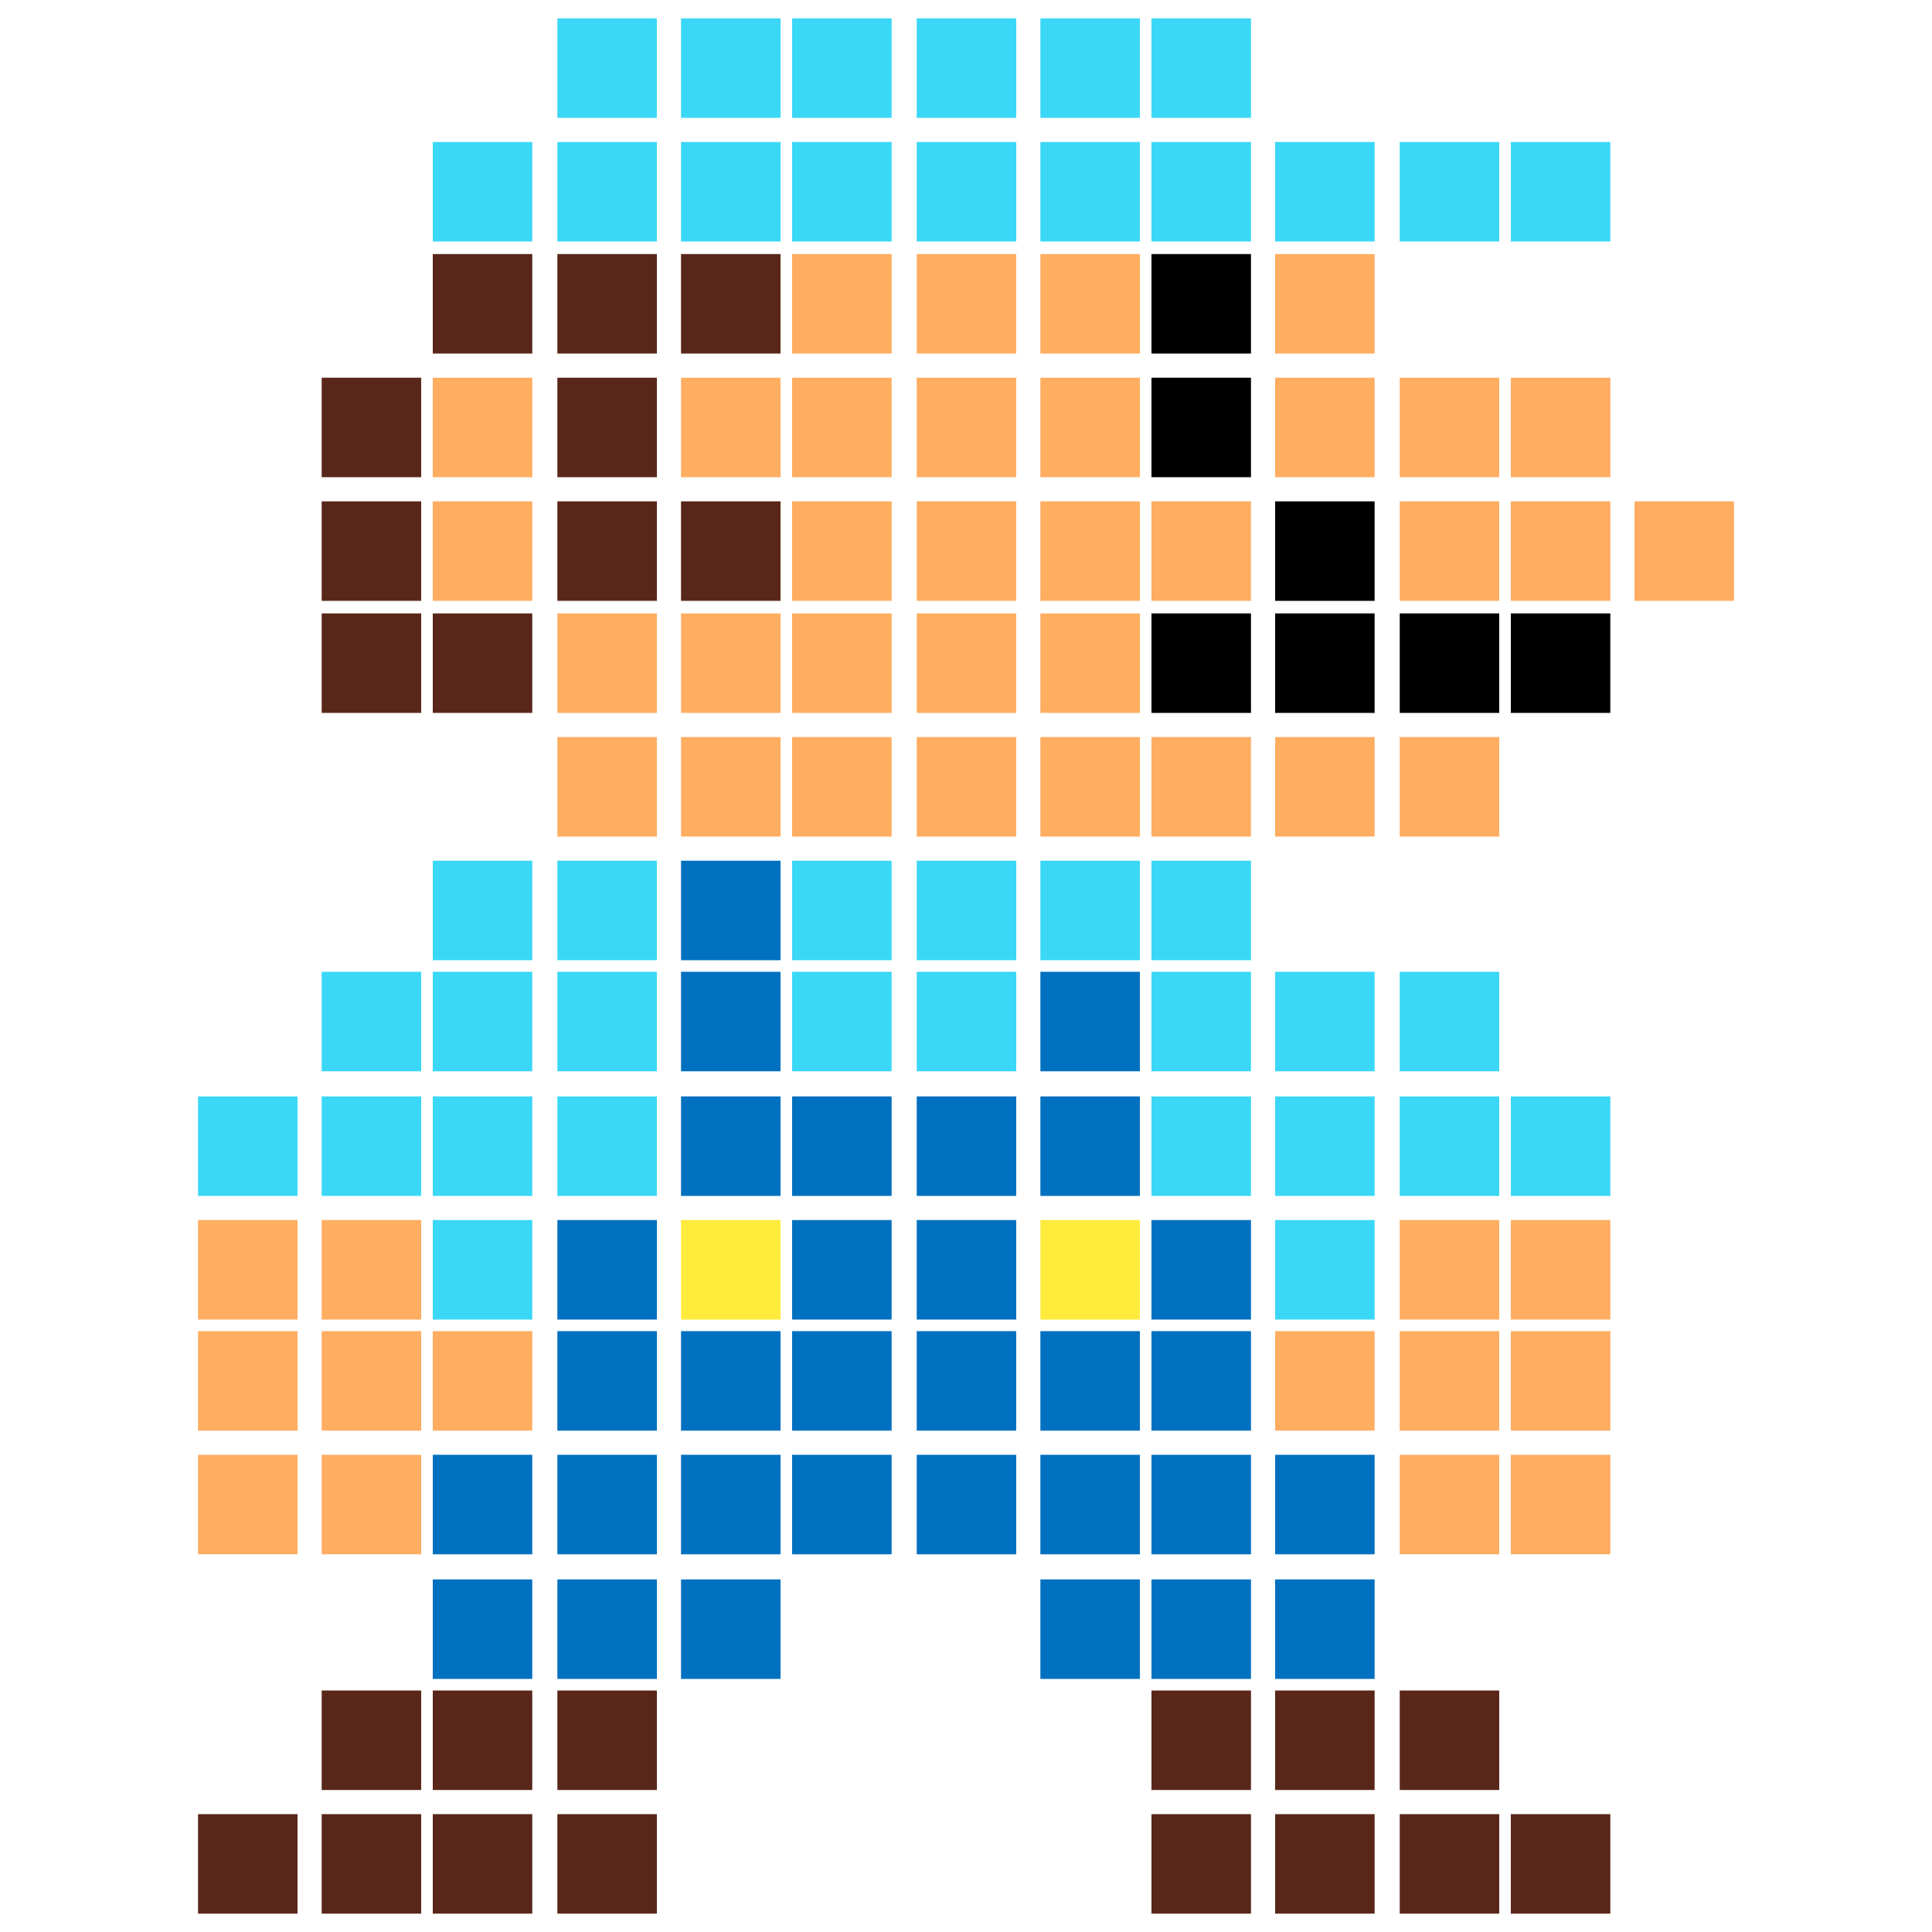
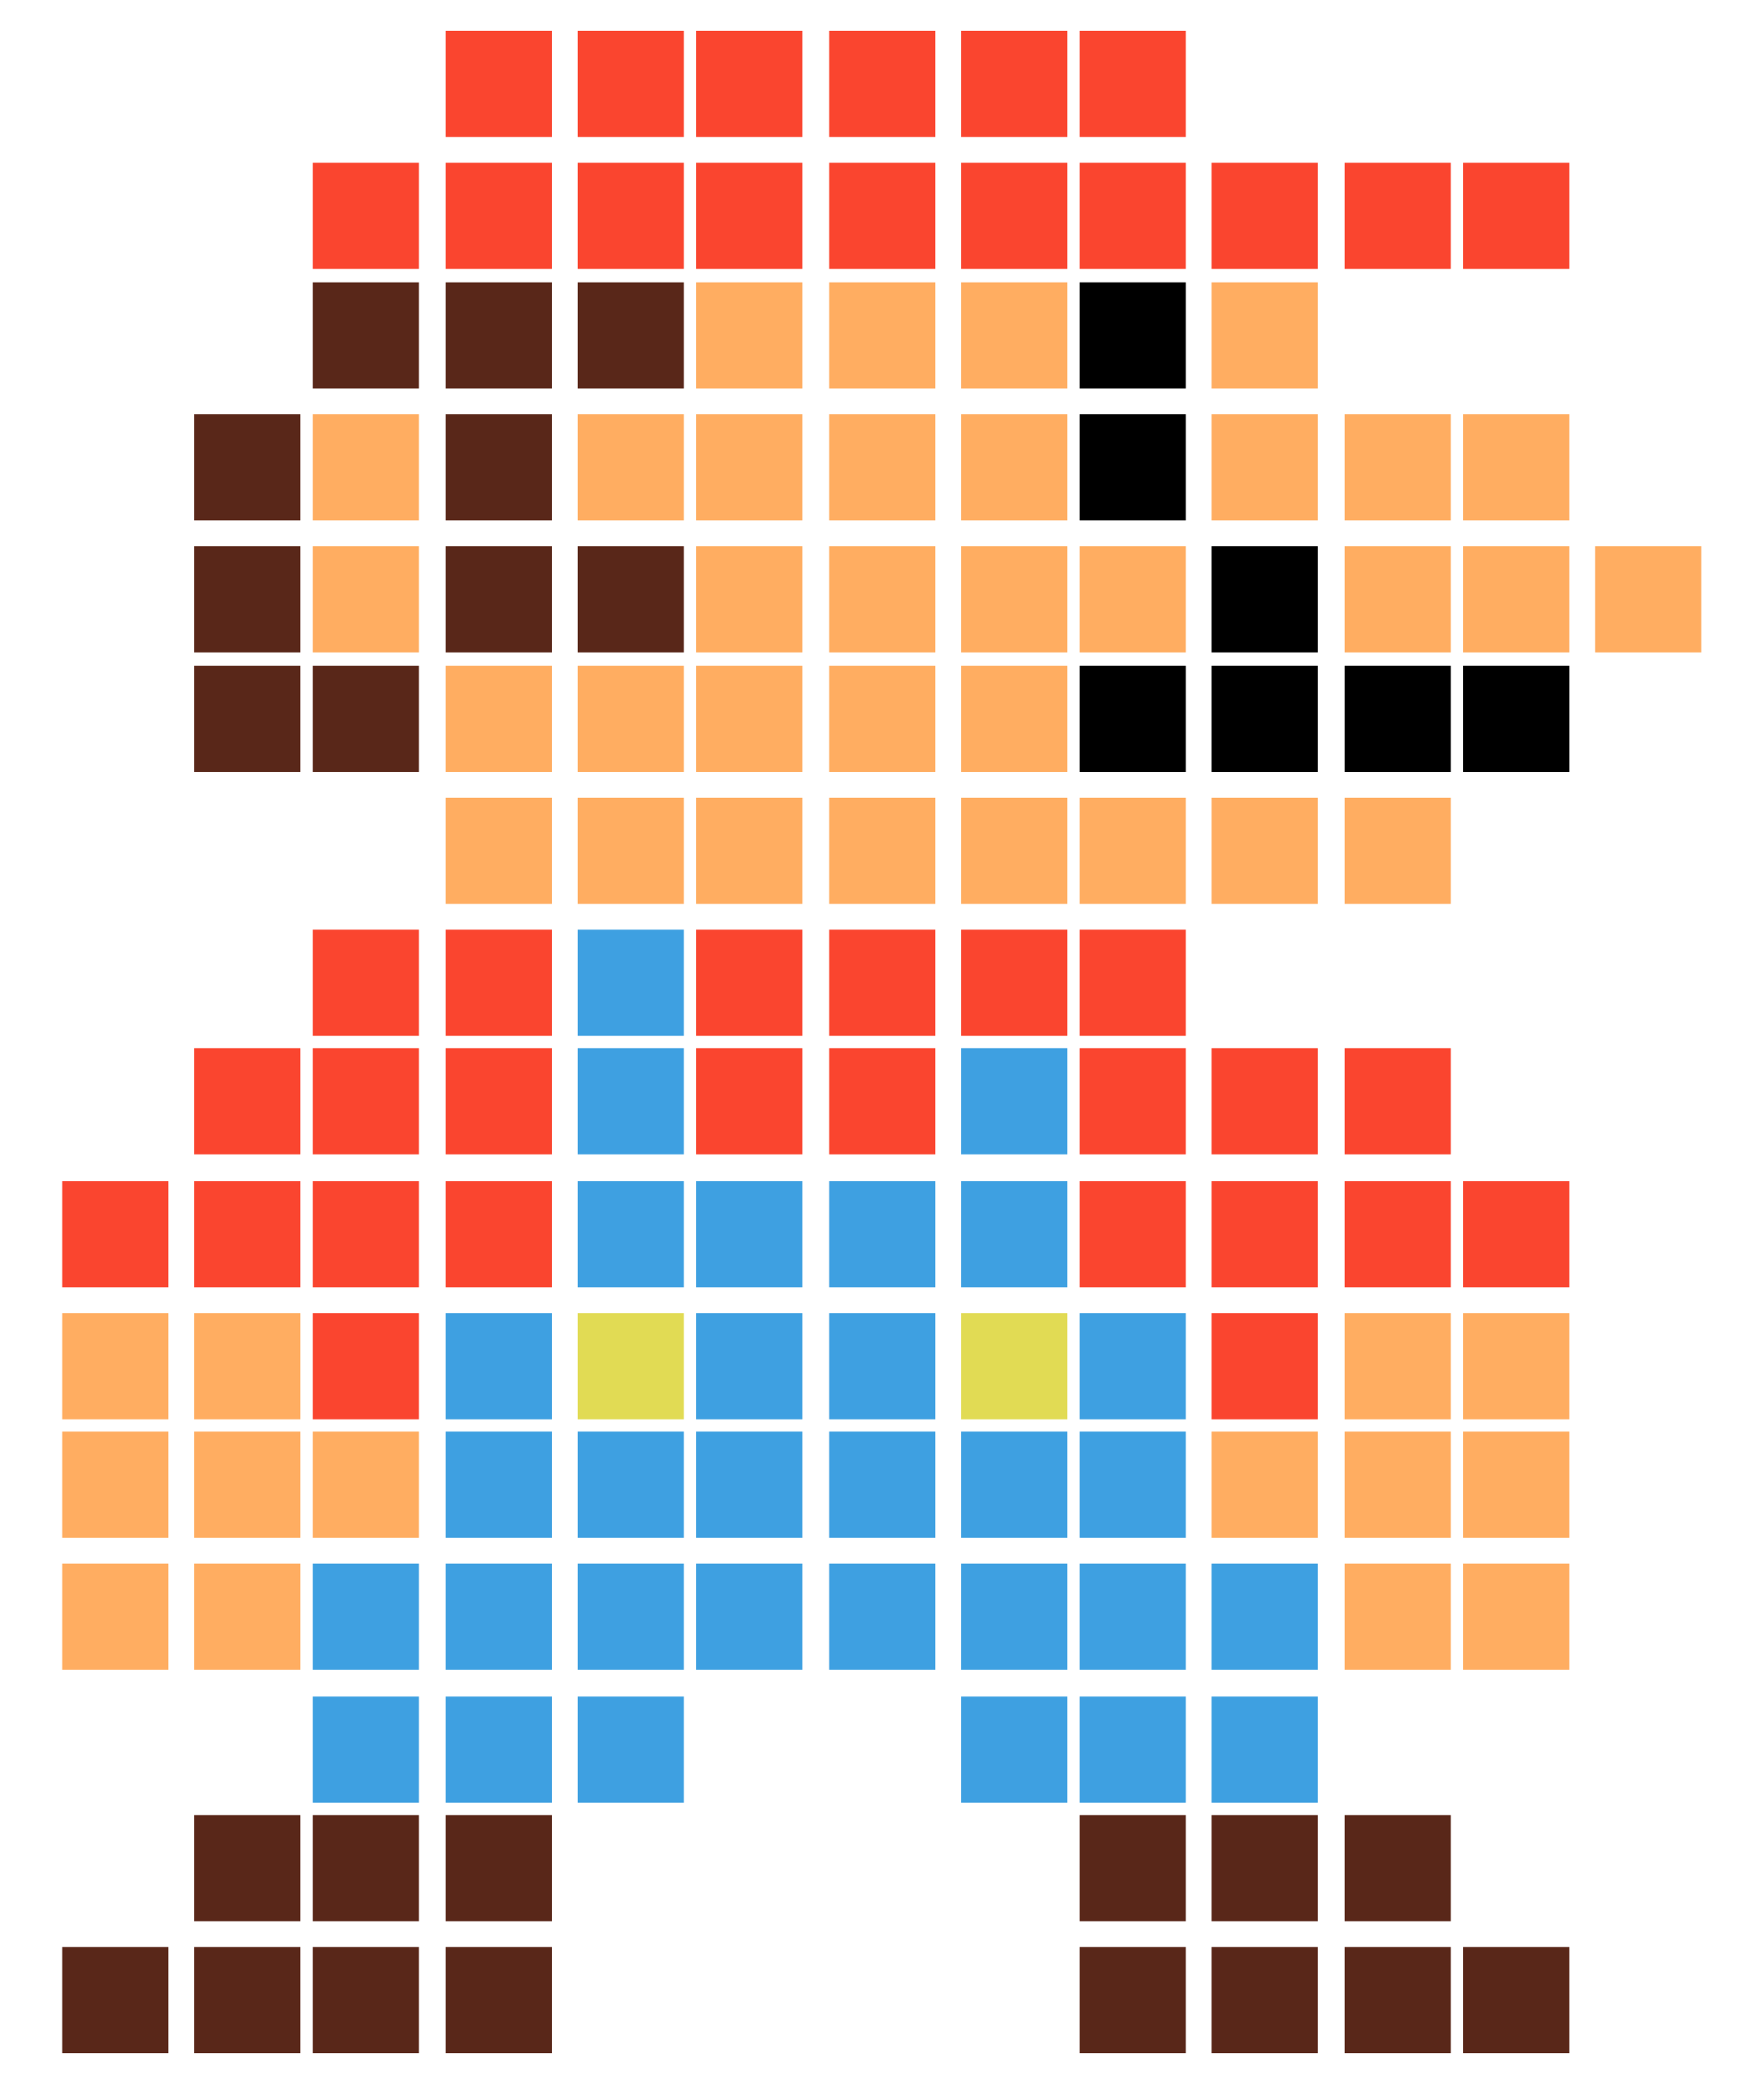
- <svg xmlns="http://www.w3.org/2000/svg" id="Layer_1" data-name="Layer 1" viewBox="0 0 200 200">
+ <svg xmlns="http://www.w3.org/2000/svg" id="Layer_1" data-name="Layer 1" viewBox="0 0 275 325">
  <defs>
-     <style>.cls-1{fill:#ffad61;}.cls-2{fill:#592719;}.cls-3{fill:#3bd7f7;}.cls-4{fill:#0070c0;}.cls-5{fill:#ffeb3c;}</style>
+     <style>.cls-1{fill:#ffad61;}.cls-2{fill:#592719;}.cls-3{fill:#fa452f;}.cls-4{fill:#3ea0e1;}.cls-5{fill:#e1db54;}</style>
  </defs>
-   <g id="Group_6" data-name="Group 6">
-     <rect id="Rectangle_24" data-name="Rectangle 24" class="cls-1" x="94.9" y="51.9" width="10.3" height="10.3" />
-     <rect id="Rectangle_25" data-name="Rectangle 25" class="cls-1" x="107.7" y="51.9" width="10.3" height="10.3" />
-     <rect id="Rectangle_34" data-name="Rectangle 34" class="cls-1" x="119.2" y="51.9" width="10.3" height="10.3" />
-     <rect id="Rectangle_168" data-name="Rectangle 168" x="119.2" y="63.5" width="10.3" height="10.3" />
-     <rect id="Rectangle_36" data-name="Rectangle 36" class="cls-1" x="144.9" y="51.9" width="10.3" height="10.3" />
-     <rect id="Rectangle_164" data-name="Rectangle 164" x="144.9" y="63.5" width="10.3" height="10.3" />
-     <rect id="Rectangle_37" data-name="Rectangle 37" class="cls-1" x="132" y="39.1" width="10.3" height="10.3" />
-     <rect id="Rectangle_166" data-name="Rectangle 166" x="132" y="63.5" width="10.3" height="10.3" />
-     <rect id="Rectangle_38" data-name="Rectangle 38" class="cls-1" x="132" y="26.3" width="10.3" height="10.3" />
-     <rect id="Rectangle_167" data-name="Rectangle 167" x="132" y="51.9" width="10.3" height="10.3" />
-     <rect id="Rectangle_39" data-name="Rectangle 39" class="cls-1" x="144.9" y="39.1" width="10.3" height="10.3" />
-     <rect id="Rectangle_40" data-name="Rectangle 40" class="cls-1" x="156.4" y="39.1" width="10.3" height="10.3" />
-     <rect id="Rectangle_41" data-name="Rectangle 41" class="cls-1" x="156.4" y="51.9" width="10.3" height="10.3" />
-     <rect id="Rectangle_165" data-name="Rectangle 165" x="156.4" y="63.5" width="10.3" height="10.3" />
-     <rect id="Rectangle_42" data-name="Rectangle 42" class="cls-1" x="169.2" y="51.9" width="10.3" height="10.3" />
-     <rect id="Rectangle_26" data-name="Rectangle 26" class="cls-1" x="82" y="51.9" width="10.3" height="10.3" />
-     <rect id="Rectangle_43" data-name="Rectangle 43" class="cls-2" x="70.5" y="51.9" width="10.3" height="10.3" />
-     <rect id="Rectangle_44" data-name="Rectangle 44" class="cls-1" x="57.7" y="63.5" width="10.3" height="10.3" />
-     <rect id="Rectangle_55" data-name="Rectangle 55" class="cls-1" x="57.7" y="76.3" width="10.3" height="10.3" />
-     <rect id="Rectangle_47" data-name="Rectangle 47" class="cls-1" x="70.5" y="63.5" width="10.3" height="10.3" />
-     <rect id="Rectangle_54" data-name="Rectangle 54" class="cls-1" x="70.5" y="76.3" width="10.3" height="10.3" />
-     <rect id="Rectangle_48" data-name="Rectangle 48" class="cls-1" x="82" y="63.5" width="10.3" height="10.3" />
-     <rect id="Rectangle_53" data-name="Rectangle 53" class="cls-1" x="82" y="76.3" width="10.3" height="10.3" />
-     <rect id="Rectangle_49" data-name="Rectangle 49" class="cls-1" x="94.9" y="63.5" width="10.3" height="10.3" />
-     <rect id="Rectangle_52" data-name="Rectangle 52" class="cls-1" x="94.9" y="76.3" width="10.3" height="10.3" />
-     <rect id="Rectangle_50" data-name="Rectangle 50" class="cls-1" x="107.7" y="63.5" width="10.3" height="10.3" />
-     <rect id="Rectangle_51" data-name="Rectangle 51" class="cls-1" x="107.7" y="76.3" width="10.3" height="10.3" />
-     <rect id="Rectangle_56" data-name="Rectangle 56" class="cls-1" x="119.2" y="76.3" width="10.3" height="10.3" />
-     <rect id="Rectangle_57" data-name="Rectangle 57" class="cls-1" x="132" y="76.3" width="10.3" height="10.3" />
-     <rect id="Rectangle_58" data-name="Rectangle 58" class="cls-1" x="144.9" y="76.3" width="10.3" height="10.3" />
-     <rect id="Rectangle_62" data-name="Rectangle 62" class="cls-1" x="144.9" y="126.3" width="10.3" height="10.3" />
-     <rect id="Rectangle_82" data-name="Rectangle 82" class="cls-3" x="144.9" y="113.5" width="10.3" height="10.3" />
-     <rect id="Rectangle_85" data-name="Rectangle 85" class="cls-3" x="132" y="113.5" width="10.3" height="10.3" />
-     <rect id="Rectangle_88" data-name="Rectangle 88" class="cls-3" x="132" y="100.6" width="10.3" height="10.3" />
-     <rect id="Rectangle_87" data-name="Rectangle 87" class="cls-3" x="119.2" y="113.5" width="10.3" height="10.3" />
-     <rect id="Rectangle_111" data-name="Rectangle 111" class="cls-4" x="119.2" y="126.3" width="10.3" height="10.3" />
-     <rect id="Rectangle_89" data-name="Rectangle 89" class="cls-3" x="119.2" y="100.6" width="10.3" height="10.3" />
-     <rect id="Rectangle_90" data-name="Rectangle 90" class="cls-3" x="119.2" y="89.1" width="10.3" height="10.3" />
-     <rect id="Rectangle_91" data-name="Rectangle 91" class="cls-3" x="107.7" y="89.1" width="10.3" height="10.3" />
-     <rect id="Rectangle_92" data-name="Rectangle 92" class="cls-3" x="94.9" y="89.1" width="10.3" height="10.3" />
-     <rect id="Rectangle_93" data-name="Rectangle 93" class="cls-3" x="82" y="89.1" width="10.3" height="10.3" />
-     <rect id="Rectangle_94" data-name="Rectangle 94" class="cls-4" x="70.5" y="89.1" width="10.3" height="10.3" />
-     <rect id="Rectangle_95" data-name="Rectangle 95" class="cls-3" x="57.7" y="89.1" width="10.3" height="10.3" />
-     <rect id="Rectangle_96" data-name="Rectangle 96" class="cls-3" x="44.8" y="89.1" width="10.3" height="10.3" />
-     <rect id="Rectangle_97" data-name="Rectangle 97" class="cls-3" x="44.8" y="100.6" width="10.3" height="10.3" />
-     <rect id="Rectangle_98" data-name="Rectangle 98" class="cls-3" x="33.3" y="100.6" width="10.3" height="10.3" />
-     <rect id="Rectangle_99" data-name="Rectangle 99" class="cls-3" x="33.3" y="113.5" width="10.3" height="10.3" />
-     <rect id="Rectangle_101" data-name="Rectangle 101" class="cls-3" x="44.8" y="113.5" width="10.3" height="10.3" />
-     <rect id="Rectangle_102" data-name="Rectangle 102" class="cls-3" x="44.8" y="126.3" width="10.3" height="10.3" />
-     <rect id="Rectangle_103" data-name="Rectangle 103" class="cls-4" x="57.7" y="126.3" width="10.3" height="10.3" />
-     <rect id="Rectangle_104" data-name="Rectangle 104" class="cls-3" x="57.7" y="113.5" width="10.3" height="10.3" />
-     <rect id="Rectangle_105" data-name="Rectangle 105" class="cls-3" x="57.7" y="100.6" width="10.3" height="10.3" />
-     <rect id="Rectangle_106" data-name="Rectangle 106" class="cls-4" x="70.5" y="100.6" width="10.3" height="10.3" />
-     <rect id="Rectangle_107" data-name="Rectangle 107" class="cls-3" x="82" y="100.6" width="10.3" height="10.3" />
-     <rect id="Rectangle_108" data-name="Rectangle 108" class="cls-3" x="94.9" y="100.6" width="10.3" height="10.3" />
-     <rect id="Rectangle_109" data-name="Rectangle 109" class="cls-4" x="107.7" y="100.6" width="10.3" height="10.3" />
-     <rect id="Rectangle_110" data-name="Rectangle 110" class="cls-4" x="107.7" y="113.5" width="10.3" height="10.3" />
-     <rect id="Rectangle_112" data-name="Rectangle 112" class="cls-5" x="107.7" y="126.3" width="10.3" height="10.3" />
-     <rect id="Rectangle_100" data-name="Rectangle 100" class="cls-3" x="20.5" y="113.5" width="10.3" height="10.3" />
-     <rect id="Rectangle_86" data-name="Rectangle 86" class="cls-3" x="132" y="126.3" width="10.3" height="10.3" />
-     <rect id="Rectangle_84" data-name="Rectangle 84" class="cls-3" x="156.4" y="113.5" width="10.3" height="10.3" />
-     <rect id="Rectangle_83" data-name="Rectangle 83" class="cls-3" x="144.9" y="100.6" width="10.3" height="10.3" />
-     <rect id="Rectangle_64" data-name="Rectangle 64" class="cls-1" x="144.9" y="137.8" width="10.3" height="10.3" />
-     <rect id="Rectangle_68" data-name="Rectangle 68" class="cls-1" x="132" y="137.8" width="10.3" height="10.3" />
-     <rect id="Rectangle_127" data-name="Rectangle 127" class="cls-4" x="132" y="150.6" width="10.3" height="10.3" />
-     <rect id="Rectangle_136" data-name="Rectangle 136" class="cls-4" x="132" y="163.5" width="10.3" height="10.3" />
-     <rect id="Rectangle_144" data-name="Rectangle 144" class="cls-2" x="132" y="175" width="10.3" height="10.3" />
-     <rect id="Rectangle_148" data-name="Rectangle 148" class="cls-2" x="144.9" y="175" width="10.3" height="10.3" />
-     <rect id="Rectangle_146" data-name="Rectangle 146" class="cls-2" x="132" y="187.8" width="10.3" height="10.3" />
-     <rect id="Rectangle_149" data-name="Rectangle 149" class="cls-2" x="144.9" y="187.8" width="10.3" height="10.3" />
-     <rect id="Rectangle_150" data-name="Rectangle 150" class="cls-2" x="156.4" y="187.8" width="10.3" height="10.3" />
-     <rect id="Rectangle_69" data-name="Rectangle 69" class="cls-4" x="119.2" y="137.8" width="10.3" height="10.3" />
-     <rect id="Rectangle_126" data-name="Rectangle 126" class="cls-4" x="119.2" y="150.6" width="10.3" height="10.3" />
-     <rect id="Rectangle_135" data-name="Rectangle 135" class="cls-4" x="119.2" y="163.5" width="10.3" height="10.3" />
-     <rect id="Rectangle_145" data-name="Rectangle 145" class="cls-2" x="119.2" y="175" width="10.3" height="10.3" />
-     <rect id="Rectangle_147" data-name="Rectangle 147" class="cls-2" x="119.2" y="187.8" width="10.3" height="10.3" />
-     <rect id="Rectangle_70" data-name="Rectangle 70" class="cls-4" x="107.7" y="137.8" width="10.3" height="10.3" />
-     <rect id="Rectangle_125" data-name="Rectangle 125" class="cls-4" x="107.7" y="150.6" width="10.3" height="10.3" />
-     <rect id="Rectangle_134" data-name="Rectangle 134" class="cls-4" x="107.7" y="163.5" width="10.3" height="10.3" />
-     <rect id="Rectangle_71" data-name="Rectangle 71" class="cls-4" x="94.9" y="137.8" width="10.3" height="10.3" />
-     <rect id="Rectangle_124" data-name="Rectangle 124" class="cls-4" x="94.9" y="150.6" width="10.3" height="10.3" />
-     <rect id="Rectangle_115" data-name="Rectangle 115" class="cls-4" x="94.9" y="113.5" width="10.3" height="10.3" />
-     <rect id="Rectangle_118" data-name="Rectangle 118" class="cls-4" x="94.9" y="126.3" width="10.3" height="10.3" />
-     <rect id="Rectangle_72" data-name="Rectangle 72" class="cls-4" x="82" y="137.8" width="10.3" height="10.3" />
-     <rect id="Rectangle_123" data-name="Rectangle 123" class="cls-4" x="82" y="150.6" width="10.3" height="10.3" />
-     <rect id="Rectangle_114" data-name="Rectangle 114" class="cls-4" x="82" y="113.5" width="10.3" height="10.3" />
-     <rect id="Rectangle_117" data-name="Rectangle 117" class="cls-4" x="82" y="126.3" width="10.3" height="10.3" />
-     <rect id="Rectangle_73" data-name="Rectangle 73" class="cls-4" x="70.5" y="137.8" width="10.3" height="10.3" />
-     <rect id="Rectangle_122" data-name="Rectangle 122" class="cls-4" x="70.5" y="150.6" width="10.3" height="10.3" />
-     <rect id="Rectangle_131" data-name="Rectangle 131" class="cls-4" x="70.5" y="163.5" width="10.3" height="10.3" />
-     <rect id="Rectangle_113" data-name="Rectangle 113" class="cls-4" x="70.5" y="113.5" width="10.3" height="10.3" />
-     <rect id="Rectangle_116" data-name="Rectangle 116" class="cls-5" x="70.5" y="126.3" width="10.3" height="10.3" />
-     <rect id="Rectangle_74" data-name="Rectangle 74" class="cls-4" x="57.7" y="137.8" width="10.3" height="10.3" />
-     <rect id="Rectangle_120" data-name="Rectangle 120" class="cls-4" x="57.7" y="150.6" width="10.3" height="10.3" />
-     <rect id="Rectangle_129" data-name="Rectangle 129" class="cls-4" x="57.7" y="163.5" width="10.3" height="10.3" />
-     <rect id="Rectangle_138" data-name="Rectangle 138" class="cls-2" x="57.7" y="175" width="10.3" height="10.3" />
-     <rect id="Rectangle_140" data-name="Rectangle 140" class="cls-2" x="57.7" y="187.8" width="10.3" height="10.3" />
-     <rect id="Rectangle_75" data-name="Rectangle 75" class="cls-1" x="44.8" y="137.8" width="10.3" height="10.3" />
-     <rect id="Rectangle_121" data-name="Rectangle 121" class="cls-4" x="44.8" y="150.6" width="10.3" height="10.3" />
-     <rect id="Rectangle_130" data-name="Rectangle 130" class="cls-4" x="44.8" y="163.5" width="10.3" height="10.3" />
-     <rect id="Rectangle_137" data-name="Rectangle 137" class="cls-2" x="44.8" y="175" width="10.3" height="10.3" />
-     <rect id="Rectangle_141" data-name="Rectangle 141" class="cls-2" x="33.3" y="175" width="10.3" height="10.3" />
-     <rect id="Rectangle_139" data-name="Rectangle 139" class="cls-2" x="44.8" y="187.8" width="10.3" height="10.3" />
-     <rect id="Rectangle_142" data-name="Rectangle 142" class="cls-2" x="33.3" y="187.8" width="10.3" height="10.3" />
-     <rect id="Rectangle_143" data-name="Rectangle 143" class="cls-2" x="20.5" y="187.8" width="10.3" height="10.3" />
-     <rect id="Rectangle_76" data-name="Rectangle 76" class="cls-1" x="33.3" y="137.8" width="10.3" height="10.3" />
-     <rect id="Rectangle_81" data-name="Rectangle 81" class="cls-1" x="33.3" y="150.6" width="10.3" height="10.3" />
-     <rect id="Rectangle_78" data-name="Rectangle 78" class="cls-1" x="33.3" y="126.3" width="10.3" height="10.3" />
-     <rect id="Rectangle_79" data-name="Rectangle 79" class="cls-1" x="20.5" y="126.3" width="10.3" height="10.3" />
-     <rect id="Rectangle_77" data-name="Rectangle 77" class="cls-1" x="20.5" y="137.8" width="10.3" height="10.3" />
-     <rect id="Rectangle_80" data-name="Rectangle 80" class="cls-1" x="20.5" y="150.6" width="10.3" height="10.3" />
-     <rect id="Rectangle_67" data-name="Rectangle 67" class="cls-1" x="144.9" y="150.6" width="10.3" height="10.3" />
-     <rect id="Rectangle_65" data-name="Rectangle 65" class="cls-1" x="156.4" y="137.8" width="10.3" height="10.3" />
-     <rect id="Rectangle_66" data-name="Rectangle 66" class="cls-1" x="156.4" y="150.6" width="10.3" height="10.3" />
-     <rect id="Rectangle_63" data-name="Rectangle 63" class="cls-1" x="156.4" y="126.3" width="10.3" height="10.3" />
-     <rect id="Rectangle_45" data-name="Rectangle 45" class="cls-1" x="44.8" y="51.9" width="10.3" height="10.3" />
-     <rect id="Rectangle_182" data-name="Rectangle 182" class="cls-2" x="44.8" y="63.5" width="10.3" height="10.3" />
-     <rect id="Rectangle_179" data-name="Rectangle 179" class="cls-2" x="33.3" y="51.9" width="10.3" height="10.3" />
-     <rect id="Rectangle_181" data-name="Rectangle 181" class="cls-2" x="33.3" y="63.5" width="10.3" height="10.3" />
-     <rect id="Rectangle_46" data-name="Rectangle 46" class="cls-1" x="44.8" y="39.1" width="10.3" height="10.3" />
-     <rect id="Rectangle_180" data-name="Rectangle 180" class="cls-2" x="33.3" y="39.1" width="10.3" height="10.3" />
-     <rect id="Rectangle_27" data-name="Rectangle 27" class="cls-1" x="82" y="39.1" width="10.3" height="10.3" />
-     <rect id="Rectangle_28" data-name="Rectangle 28" class="cls-1" x="94.9" y="39.1" width="10.3" height="10.3" />
-     <rect id="Rectangle_29" data-name="Rectangle 29" class="cls-1" x="107.7" y="39.1" width="10.3" height="10.3" />
-     <rect id="Rectangle_160" data-name="Rectangle 160" x="119.2" y="39.1" width="10.3" height="10.3" />
-     <rect id="Rectangle_30" data-name="Rectangle 30" class="cls-1" x="107.7" y="26.3" width="10.3" height="10.3" />
-     <rect id="Rectangle_159" data-name="Rectangle 159" x="119.2" y="26.3" width="10.3" height="10.3" />
-     <rect id="Rectangle_153" data-name="Rectangle 153" class="cls-3" x="107.7" y="14.7" width="10.3" height="10.3" />
-     <rect id="Rectangle_162" data-name="Rectangle 162" class="cls-3" x="144.9" y="14.7" width="10.3" height="10.3" />
-     <rect id="Rectangle_157" data-name="Rectangle 157" class="cls-3" x="119.2" y="14.7" width="10.3" height="10.3" />
-     <rect id="Rectangle_161" data-name="Rectangle 161" class="cls-3" x="156.4" y="14.7" width="10.3" height="10.3" />
-     <rect id="Rectangle_156" data-name="Rectangle 156" class="cls-3" x="107.7" y="1.9" width="10.3" height="10.3" />
-     <rect id="Rectangle_158" data-name="Rectangle 158" class="cls-3" x="119.2" y="1.9" width="10.3" height="10.3" />
-     <rect id="Rectangle_31" data-name="Rectangle 31" class="cls-1" x="94.9" y="26.3" width="10.3" height="10.3" />
-     <rect id="Rectangle_152" data-name="Rectangle 152" class="cls-3" x="94.9" y="14.7" width="10.3" height="10.3" />
-     <rect id="Rectangle_163" data-name="Rectangle 163" class="cls-3" x="132" y="14.7" width="10.3" height="10.3" />
-     <rect id="Rectangle_155" data-name="Rectangle 155" class="cls-3" x="94.9" y="1.9" width="10.3" height="10.3" />
-     <rect id="Rectangle_32" data-name="Rectangle 32" class="cls-1" x="82" y="26.3" width="10.3" height="10.3" />
-     <rect id="Rectangle_171" data-name="Rectangle 171" class="cls-2" x="70.5" y="26.3" width="10.3" height="10.3" />
-     <rect id="Rectangle_174" data-name="Rectangle 174" class="cls-2" x="57.7" y="26.3" width="10.3" height="10.3" />
-     <rect id="Rectangle_177" data-name="Rectangle 177" class="cls-2" x="57.7" y="51.9" width="10.3" height="10.3" />
-     <rect id="Rectangle_176" data-name="Rectangle 176" class="cls-2" x="44.8" y="26.3" width="10.3" height="10.3" />
-     <rect id="Rectangle_151" data-name="Rectangle 151" class="cls-3" x="82" y="14.7" width="10.3" height="10.3" />
-     <rect id="Rectangle_169" data-name="Rectangle 169" class="cls-3" x="70.5" y="14.7" width="10.3" height="10.3" />
-     <rect id="Rectangle_172" data-name="Rectangle 172" class="cls-3" x="57.7" y="14.7" width="10.3" height="10.3" />
-     <rect id="Rectangle_178" data-name="Rectangle 178" class="cls-2" x="57.7" y="39.1" width="10.3" height="10.3" />
-     <rect id="Rectangle_175" data-name="Rectangle 175" class="cls-3" x="44.8" y="14.7" width="10.3" height="10.3" />
-     <rect id="Rectangle_154" data-name="Rectangle 154" class="cls-3" x="82" y="1.9" width="10.3" height="10.3" />
-     <rect id="Rectangle_170" data-name="Rectangle 170" class="cls-3" x="70.5" y="1.9" width="10.3" height="10.3" />
-     <rect id="Rectangle_173" data-name="Rectangle 173" class="cls-3" x="57.7" y="1.9" width="10.3" height="10.3" />
-     <rect id="Rectangle_33" data-name="Rectangle 33" class="cls-1" x="70.5" y="39.1" width="10.3" height="10.3" />
-   </g>
+   <rect id="Rectangle_24" data-name="Rectangle 24" class="cls-1" x="129.3" y="85.18" width="16.56" height="16.56" />
+   <rect id="Rectangle_25" data-name="Rectangle 25" class="cls-1" x="149.88" y="85.18" width="16.56" height="16.56" />
+   <rect id="Rectangle_34" data-name="Rectangle 34" class="cls-1" x="168.36" y="85.18" width="16.56" height="16.56" />
+   <rect id="Rectangle_168" data-name="Rectangle 168" x="168.36" y="103.83" width="16.56" height="16.56" />
+   <rect id="Rectangle_36" data-name="Rectangle 36" class="cls-1" x="209.68" y="85.18" width="16.56" height="16.56" />
+   <rect id="Rectangle_164" data-name="Rectangle 164" x="209.68" y="103.83" width="16.56" height="16.56" />
+   <rect id="Rectangle_37" data-name="Rectangle 37" class="cls-1" x="188.94" y="64.6" width="16.56" height="16.56" />
+   <rect id="Rectangle_166" data-name="Rectangle 166" x="188.94" y="103.83" width="16.56" height="16.56" />
+   <rect id="Rectangle_38" data-name="Rectangle 38" class="cls-1" x="188.94" y="44.03" width="16.56" height="16.56" />
+   <rect id="Rectangle_167" data-name="Rectangle 167" x="188.94" y="85.18" width="16.56" height="16.56" />
+   <rect id="Rectangle_39" data-name="Rectangle 39" class="cls-1" x="209.68" y="64.6" width="16.56" height="16.56" />
+   <rect id="Rectangle_40" data-name="Rectangle 40" class="cls-1" x="228.16" y="64.6" width="16.56" height="16.56" />
+   <rect id="Rectangle_41" data-name="Rectangle 41" class="cls-1" x="228.16" y="85.18" width="16.56" height="16.56" />
+   <rect id="Rectangle_165" data-name="Rectangle 165" x="228.16" y="103.83" width="16.56" height="16.56" />
+   <rect id="Rectangle_42" data-name="Rectangle 42" class="cls-1" x="248.74" y="85.18" width="16.56" height="16.56" />
+   <rect id="Rectangle_26" data-name="Rectangle 26" class="cls-1" x="108.56" y="85.18" width="16.56" height="16.56" />
+   <rect id="Rectangle_43" data-name="Rectangle 43" class="cls-2" x="90.08" y="85.18" width="16.56" height="16.56" />
+   <rect id="Rectangle_44" data-name="Rectangle 44" class="cls-1" x="69.5" y="103.83" width="16.56" height="16.56" />
+   <rect id="Rectangle_55" data-name="Rectangle 55" class="cls-1" x="69.5" y="124.4" width="16.56" height="16.56" />
+   <rect id="Rectangle_47" data-name="Rectangle 47" class="cls-1" x="90.08" y="103.83" width="16.56" height="16.56" />
+   <rect id="Rectangle_54" data-name="Rectangle 54" class="cls-1" x="90.08" y="124.4" width="16.56" height="16.56" />
+   <rect id="Rectangle_48" data-name="Rectangle 48" class="cls-1" x="108.56" y="103.83" width="16.56" height="16.56" />
+   <rect id="Rectangle_53" data-name="Rectangle 53" class="cls-1" x="108.56" y="124.4" width="16.56" height="16.56" />
+   <rect id="Rectangle_49" data-name="Rectangle 49" class="cls-1" x="129.3" y="103.83" width="16.56" height="16.56" />
+   <rect id="Rectangle_52" data-name="Rectangle 52" class="cls-1" x="129.3" y="124.4" width="16.56" height="16.56" />
+   <rect id="Rectangle_50" data-name="Rectangle 50" class="cls-1" x="149.88" y="103.83" width="16.56" height="16.56" />
+   <rect id="Rectangle_51" data-name="Rectangle 51" class="cls-1" x="149.88" y="124.4" width="16.56" height="16.56" />
+   <rect id="Rectangle_56" data-name="Rectangle 56" class="cls-1" x="168.36" y="124.4" width="16.56" height="16.56" />
+   <rect id="Rectangle_57" data-name="Rectangle 57" class="cls-1" x="188.94" y="124.4" width="16.56" height="16.56" />
+   <rect id="Rectangle_58" data-name="Rectangle 58" class="cls-1" x="209.68" y="124.4" width="16.56" height="16.56" />
+   <rect id="Rectangle_62" data-name="Rectangle 62" class="cls-1" x="209.68" y="204.78" width="16.56" height="16.56" />
+   <rect id="Rectangle_82" data-name="Rectangle 82" class="cls-3" x="209.68" y="184.2" width="16.56" height="16.56" />
+   <rect id="Rectangle_85" data-name="Rectangle 85" class="cls-3" x="188.94" y="184.2" width="16.56" height="16.56" />
+   <rect id="Rectangle_88" data-name="Rectangle 88" class="cls-3" x="188.94" y="163.46" width="16.56" height="16.56" />
+   <rect id="Rectangle_87" data-name="Rectangle 87" class="cls-3" x="168.36" y="184.2" width="16.56" height="16.56" />
+   <rect id="Rectangle_111" data-name="Rectangle 111" class="cls-4" x="168.36" y="204.78" width="16.56" height="16.56" />
+   <rect id="Rectangle_89" data-name="Rectangle 89" class="cls-3" x="168.36" y="163.46" width="16.56" height="16.56" />
+   <rect id="Rectangle_90" data-name="Rectangle 90" class="cls-3" x="168.36" y="144.98" width="16.56" height="16.56" />
+   <rect id="Rectangle_91" data-name="Rectangle 91" class="cls-3" x="149.88" y="144.98" width="16.56" height="16.56" />
+   <rect id="Rectangle_92" data-name="Rectangle 92" class="cls-3" x="129.3" y="144.98" width="16.56" height="16.56" />
+   <rect id="Rectangle_93" data-name="Rectangle 93" class="cls-3" x="108.56" y="144.98" width="16.56" height="16.56" />
+   <rect id="Rectangle_94" data-name="Rectangle 94" class="cls-4" x="90.08" y="144.98" width="16.56" height="16.56" />
+   <rect id="Rectangle_95" data-name="Rectangle 95" class="cls-3" x="69.5" y="144.98" width="16.56" height="16.56" />
+   <rect id="Rectangle_96" data-name="Rectangle 96" class="cls-3" x="48.77" y="144.98" width="16.56" height="16.56" />
+   <rect id="Rectangle_97" data-name="Rectangle 97" class="cls-3" x="48.77" y="163.46" width="16.56" height="16.56" />
+   <rect id="Rectangle_98" data-name="Rectangle 98" class="cls-3" x="30.28" y="163.46" width="16.56" height="16.56" />
+   <rect id="Rectangle_99" data-name="Rectangle 99" class="cls-3" x="30.28" y="184.2" width="16.56" height="16.56" />
+   <rect id="Rectangle_101" data-name="Rectangle 101" class="cls-3" x="48.77" y="184.2" width="16.56" height="16.56" />
+   <rect id="Rectangle_102" data-name="Rectangle 102" class="cls-3" x="48.77" y="204.78" width="16.56" height="16.56" />
+   <rect id="Rectangle_103" data-name="Rectangle 103" class="cls-4" x="69.5" y="204.78" width="16.56" height="16.56" />
+   <rect id="Rectangle_104" data-name="Rectangle 104" class="cls-3" x="69.5" y="184.2" width="16.56" height="16.56" />
+   <rect id="Rectangle_105" data-name="Rectangle 105" class="cls-3" x="69.5" y="163.46" width="16.56" height="16.56" />
+   <rect id="Rectangle_106" data-name="Rectangle 106" class="cls-4" x="90.08" y="163.46" width="16.56" height="16.56" />
+   <rect id="Rectangle_107" data-name="Rectangle 107" class="cls-3" x="108.56" y="163.46" width="16.56" height="16.56" />
+   <rect id="Rectangle_108" data-name="Rectangle 108" class="cls-3" x="129.3" y="163.46" width="16.56" height="16.56" />
+   <rect id="Rectangle_109" data-name="Rectangle 109" class="cls-4" x="149.88" y="163.46" width="16.56" height="16.56" />
+   <rect id="Rectangle_110" data-name="Rectangle 110" class="cls-4" x="149.88" y="184.2" width="16.56" height="16.56" />
+   <rect id="Rectangle_112" data-name="Rectangle 112" class="cls-5" x="149.88" y="204.78" width="16.56" height="16.56" />
+   <rect id="Rectangle_100" data-name="Rectangle 100" class="cls-3" x="9.7" y="184.2" width="16.56" height="16.56" />
+   <rect id="Rectangle_86" data-name="Rectangle 86" class="cls-3" x="188.94" y="204.78" width="16.56" height="16.56" />
+   <rect id="Rectangle_84" data-name="Rectangle 84" class="cls-3" x="228.16" y="184.2" width="16.56" height="16.56" />
+   <rect id="Rectangle_83" data-name="Rectangle 83" class="cls-3" x="209.68" y="163.46" width="16.56" height="16.56" />
+   <rect id="Rectangle_64" data-name="Rectangle 64" class="cls-1" x="209.68" y="223.26" width="16.56" height="16.56" />
+   <rect id="Rectangle_68" data-name="Rectangle 68" class="cls-1" x="188.94" y="223.26" width="16.56" height="16.56" />
+   <rect id="Rectangle_127" data-name="Rectangle 127" class="cls-4" x="188.94" y="243.84" width="16.56" height="16.56" />
+   <rect id="Rectangle_136" data-name="Rectangle 136" class="cls-4" x="188.94" y="264.58" width="16.56" height="16.56" />
+   <rect id="Rectangle_144" data-name="Rectangle 144" class="cls-2" x="188.94" y="283.06" width="16.56" height="16.56" />
+   <rect id="Rectangle_148" data-name="Rectangle 148" class="cls-2" x="209.68" y="283.06" width="16.56" height="16.56" />
+   <rect id="Rectangle_146" data-name="Rectangle 146" class="cls-2" x="188.94" y="303.64" width="16.56" height="16.56" />
+   <rect id="Rectangle_149" data-name="Rectangle 149" class="cls-2" x="209.68" y="303.64" width="16.56" height="16.56" />
+   <rect id="Rectangle_150" data-name="Rectangle 150" class="cls-2" x="228.16" y="303.64" width="16.56" height="16.56" />
+   <rect id="Rectangle_69" data-name="Rectangle 69" class="cls-4" x="168.36" y="223.26" width="16.56" height="16.56" />
+   <rect id="Rectangle_126" data-name="Rectangle 126" class="cls-4" x="168.36" y="243.84" width="16.56" height="16.56" />
+   <rect id="Rectangle_135" data-name="Rectangle 135" class="cls-4" x="168.36" y="264.58" width="16.56" height="16.56" />
+   <rect id="Rectangle_145" data-name="Rectangle 145" class="cls-2" x="168.36" y="283.06" width="16.56" height="16.56" />
+   <rect id="Rectangle_147" data-name="Rectangle 147" class="cls-2" x="168.36" y="303.64" width="16.56" height="16.56" />
+   <rect id="Rectangle_70" data-name="Rectangle 70" class="cls-4" x="149.88" y="223.26" width="16.56" height="16.56" />
+   <rect id="Rectangle_125" data-name="Rectangle 125" class="cls-4" x="149.88" y="243.84" width="16.56" height="16.56" />
+   <rect id="Rectangle_134" data-name="Rectangle 134" class="cls-4" x="149.88" y="264.58" width="16.56" height="16.56" />
+   <rect id="Rectangle_71" data-name="Rectangle 71" class="cls-4" x="129.3" y="223.26" width="16.56" height="16.56" />
+   <rect id="Rectangle_124" data-name="Rectangle 124" class="cls-4" x="129.3" y="243.84" width="16.56" height="16.56" />
+   <rect id="Rectangle_115" data-name="Rectangle 115" class="cls-4" x="129.3" y="184.2" width="16.56" height="16.56" />
+   <rect id="Rectangle_118" data-name="Rectangle 118" class="cls-4" x="129.3" y="204.78" width="16.56" height="16.56" />
+   <rect id="Rectangle_72" data-name="Rectangle 72" class="cls-4" x="108.56" y="223.26" width="16.56" height="16.56" />
+   <rect id="Rectangle_123" data-name="Rectangle 123" class="cls-4" x="108.56" y="243.84" width="16.56" height="16.56" />
+   <rect id="Rectangle_114" data-name="Rectangle 114" class="cls-4" x="108.56" y="184.2" width="16.56" height="16.56" />
+   <rect id="Rectangle_117" data-name="Rectangle 117" class="cls-4" x="108.56" y="204.78" width="16.56" height="16.56" />
+   <rect id="Rectangle_73" data-name="Rectangle 73" class="cls-4" x="90.08" y="223.26" width="16.56" height="16.56" />
+   <rect id="Rectangle_122" data-name="Rectangle 122" class="cls-4" x="90.08" y="243.84" width="16.56" height="16.56" />
+   <rect id="Rectangle_131" data-name="Rectangle 131" class="cls-4" x="90.08" y="264.58" width="16.56" height="16.56" />
+   <rect id="Rectangle_113" data-name="Rectangle 113" class="cls-4" x="90.08" y="184.2" width="16.56" height="16.56" />
+   <rect id="Rectangle_116" data-name="Rectangle 116" class="cls-5" x="90.08" y="204.78" width="16.56" height="16.56" />
+   <rect id="Rectangle_74" data-name="Rectangle 74" class="cls-4" x="69.5" y="223.26" width="16.56" height="16.56" />
+   <rect id="Rectangle_120" data-name="Rectangle 120" class="cls-4" x="69.5" y="243.84" width="16.56" height="16.56" />
+   <rect id="Rectangle_129" data-name="Rectangle 129" class="cls-4" x="69.5" y="264.58" width="16.56" height="16.56" />
+   <rect id="Rectangle_138" data-name="Rectangle 138" class="cls-2" x="69.5" y="283.06" width="16.56" height="16.56" />
+   <rect id="Rectangle_140" data-name="Rectangle 140" class="cls-2" x="69.5" y="303.64" width="16.56" height="16.56" />
+   <rect id="Rectangle_75" data-name="Rectangle 75" class="cls-1" x="48.77" y="223.26" width="16.56" height="16.56" />
+   <rect id="Rectangle_121" data-name="Rectangle 121" class="cls-4" x="48.77" y="243.84" width="16.56" height="16.56" />
+   <rect id="Rectangle_130" data-name="Rectangle 130" class="cls-4" x="48.77" y="264.58" width="16.56" height="16.56" />
+   <rect id="Rectangle_137" data-name="Rectangle 137" class="cls-2" x="48.77" y="283.06" width="16.56" height="16.56" />
+   <rect id="Rectangle_141" data-name="Rectangle 141" class="cls-2" x="30.28" y="283.06" width="16.56" height="16.56" />
+   <rect id="Rectangle_139" data-name="Rectangle 139" class="cls-2" x="48.77" y="303.64" width="16.56" height="16.56" />
+   <rect id="Rectangle_142" data-name="Rectangle 142" class="cls-2" x="30.28" y="303.64" width="16.56" height="16.56" />
+   <rect id="Rectangle_143" data-name="Rectangle 143" class="cls-2" x="9.7" y="303.64" width="16.56" height="16.56" />
+   <rect id="Rectangle_76" data-name="Rectangle 76" class="cls-1" x="30.28" y="223.26" width="16.56" height="16.56" />
+   <rect id="Rectangle_81" data-name="Rectangle 81" class="cls-1" x="30.28" y="243.84" width="16.56" height="16.56" />
+   <rect id="Rectangle_78" data-name="Rectangle 78" class="cls-1" x="30.28" y="204.78" width="16.56" height="16.56" />
+   <rect id="Rectangle_79" data-name="Rectangle 79" class="cls-1" x="9.7" y="204.78" width="16.56" height="16.56" />
+   <rect id="Rectangle_77" data-name="Rectangle 77" class="cls-1" x="9.7" y="223.26" width="16.56" height="16.56" />
+   <rect id="Rectangle_80" data-name="Rectangle 80" class="cls-1" x="9.7" y="243.84" width="16.56" height="16.56" />
+   <rect id="Rectangle_67" data-name="Rectangle 67" class="cls-1" x="209.68" y="243.84" width="16.56" height="16.56" />
+   <rect id="Rectangle_65" data-name="Rectangle 65" class="cls-1" x="228.16" y="223.26" width="16.56" height="16.56" />
+   <rect id="Rectangle_66" data-name="Rectangle 66" class="cls-1" x="228.16" y="243.84" width="16.56" height="16.56" />
+   <rect id="Rectangle_63" data-name="Rectangle 63" class="cls-1" x="228.16" y="204.78" width="16.56" height="16.56" />
+   <rect id="Rectangle_45" data-name="Rectangle 45" class="cls-1" x="48.77" y="85.18" width="16.56" height="16.56" />
+   <rect id="Rectangle_182" data-name="Rectangle 182" class="cls-2" x="48.77" y="103.83" width="16.56" height="16.56" />
+   <rect id="Rectangle_179" data-name="Rectangle 179" class="cls-2" x="30.28" y="85.18" width="16.56" height="16.56" />
+   <rect id="Rectangle_181" data-name="Rectangle 181" class="cls-2" x="30.28" y="103.83" width="16.56" height="16.56" />
+   <rect id="Rectangle_46" data-name="Rectangle 46" class="cls-1" x="48.77" y="64.6" width="16.56" height="16.56" />
+   <rect id="Rectangle_180" data-name="Rectangle 180" class="cls-2" x="30.28" y="64.6" width="16.56" height="16.56" />
+   <rect id="Rectangle_27" data-name="Rectangle 27" class="cls-1" x="108.56" y="64.6" width="16.56" height="16.56" />
+   <rect id="Rectangle_28" data-name="Rectangle 28" class="cls-1" x="129.3" y="64.6" width="16.56" height="16.56" />
+   <rect id="Rectangle_29" data-name="Rectangle 29" class="cls-1" x="149.88" y="64.6" width="16.56" height="16.56" />
+   <rect id="Rectangle_160" data-name="Rectangle 160" x="168.36" y="64.6" width="16.56" height="16.56" />
+   <rect id="Rectangle_30" data-name="Rectangle 30" class="cls-1" x="149.88" y="44.03" width="16.56" height="16.56" />
+   <rect id="Rectangle_159" data-name="Rectangle 159" x="168.36" y="44.03" width="16.56" height="16.56" />
+   <rect id="Rectangle_153" data-name="Rectangle 153" class="cls-3" x="149.88" y="25.38" width="16.56" height="16.56" />
+   <rect id="Rectangle_162" data-name="Rectangle 162" class="cls-3" x="209.68" y="25.38" width="16.56" height="16.56" />
+   <rect id="Rectangle_157" data-name="Rectangle 157" class="cls-3" x="168.36" y="25.38" width="16.56" height="16.56" />
+   <rect id="Rectangle_161" data-name="Rectangle 161" class="cls-3" x="228.16" y="25.38" width="16.56" height="16.56" />
+   <rect id="Rectangle_156" data-name="Rectangle 156" class="cls-3" x="149.88" y="4.8" width="16.56" height="16.56" />
+   <rect id="Rectangle_158" data-name="Rectangle 158" class="cls-3" x="168.36" y="4.8" width="16.56" height="16.56" />
+   <rect id="Rectangle_31" data-name="Rectangle 31" class="cls-1" x="129.3" y="44.03" width="16.56" height="16.56" />
+   <rect id="Rectangle_152" data-name="Rectangle 152" class="cls-3" x="129.3" y="25.38" width="16.56" height="16.56" />
+   <rect id="Rectangle_163" data-name="Rectangle 163" class="cls-3" x="188.94" y="25.38" width="16.56" height="16.56" />
+   <rect id="Rectangle_155" data-name="Rectangle 155" class="cls-3" x="129.3" y="4.8" width="16.56" height="16.56" />
+   <rect id="Rectangle_32" data-name="Rectangle 32" class="cls-1" x="108.56" y="44.03" width="16.56" height="16.56" />
+   <rect id="Rectangle_171" data-name="Rectangle 171" class="cls-2" x="90.08" y="44.03" width="16.56" height="16.56" />
+   <rect id="Rectangle_174" data-name="Rectangle 174" class="cls-2" x="69.5" y="44.03" width="16.56" height="16.56" />
+   <rect id="Rectangle_177" data-name="Rectangle 177" class="cls-2" x="69.5" y="85.18" width="16.56" height="16.56" />
+   <rect id="Rectangle_176" data-name="Rectangle 176" class="cls-2" x="48.77" y="44.03" width="16.56" height="16.56" />
+   <rect id="Rectangle_151" data-name="Rectangle 151" class="cls-3" x="108.56" y="25.38" width="16.56" height="16.56" />
+   <rect id="Rectangle_169" data-name="Rectangle 169" class="cls-3" x="90.08" y="25.38" width="16.56" height="16.56" />
+   <rect id="Rectangle_172" data-name="Rectangle 172" class="cls-3" x="69.5" y="25.38" width="16.56" height="16.56" />
+   <rect id="Rectangle_178" data-name="Rectangle 178" class="cls-2" x="69.5" y="64.6" width="16.56" height="16.56" />
+   <rect id="Rectangle_175" data-name="Rectangle 175" class="cls-3" x="48.77" y="25.38" width="16.56" height="16.56" />
+   <rect id="Rectangle_154" data-name="Rectangle 154" class="cls-3" x="108.56" y="4.8" width="16.56" height="16.56" />
+   <rect id="Rectangle_170" data-name="Rectangle 170" class="cls-3" x="90.08" y="4.8" width="16.56" height="16.56" />
+   <rect id="Rectangle_173" data-name="Rectangle 173" class="cls-3" x="69.5" y="4.8" width="16.56" height="16.56" />
+   <rect id="Rectangle_33" data-name="Rectangle 33" class="cls-1" x="90.08" y="64.6" width="16.56" height="16.56" />
</svg>
